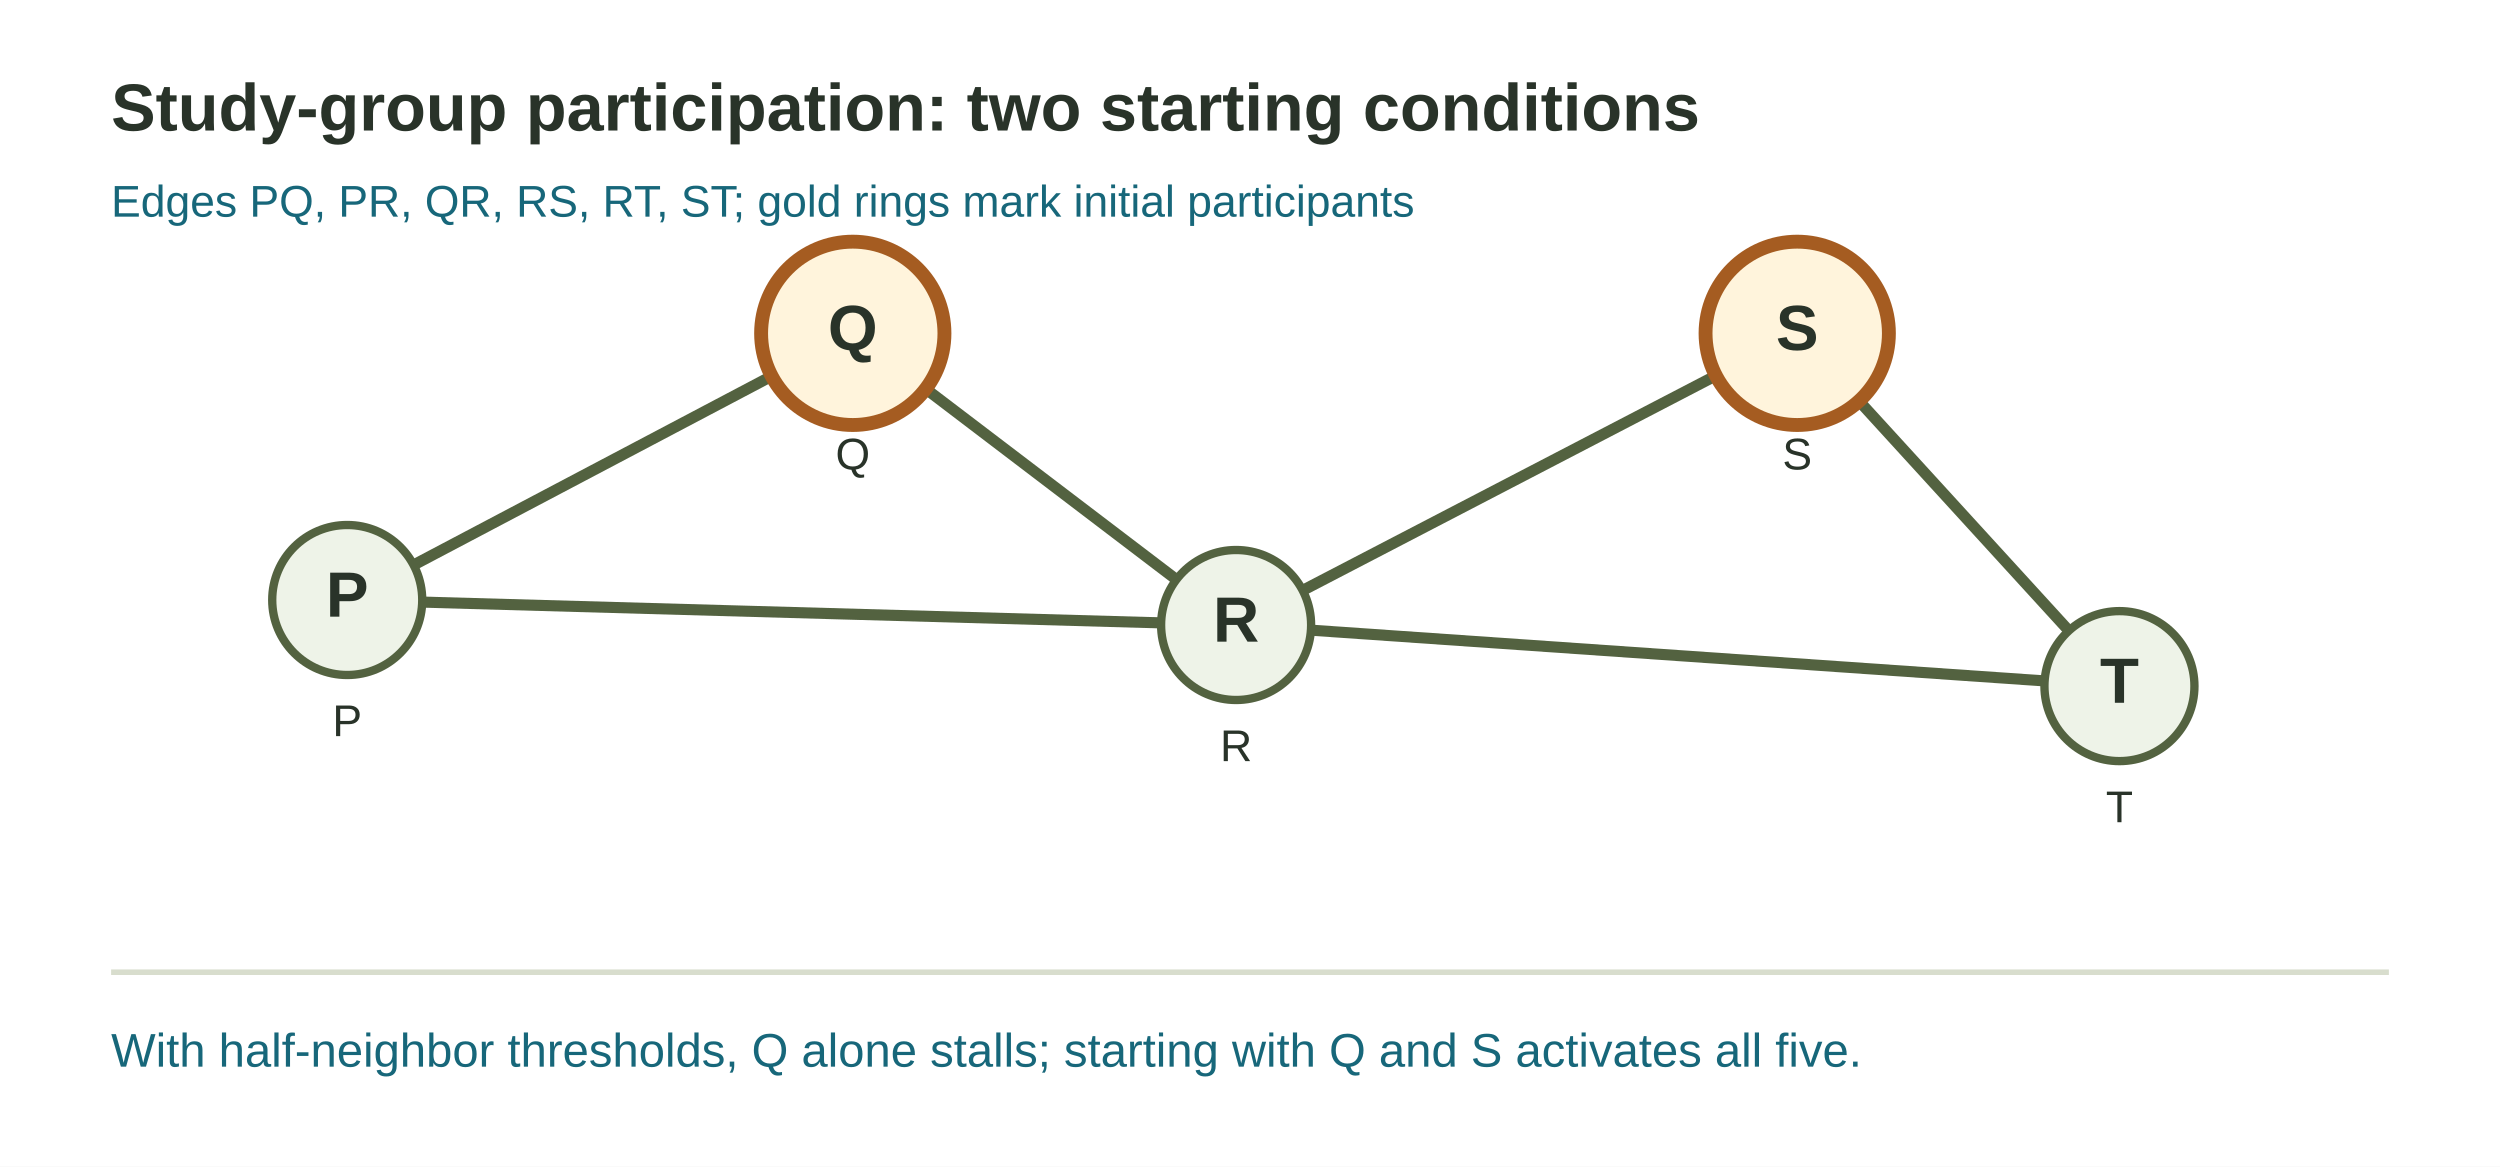
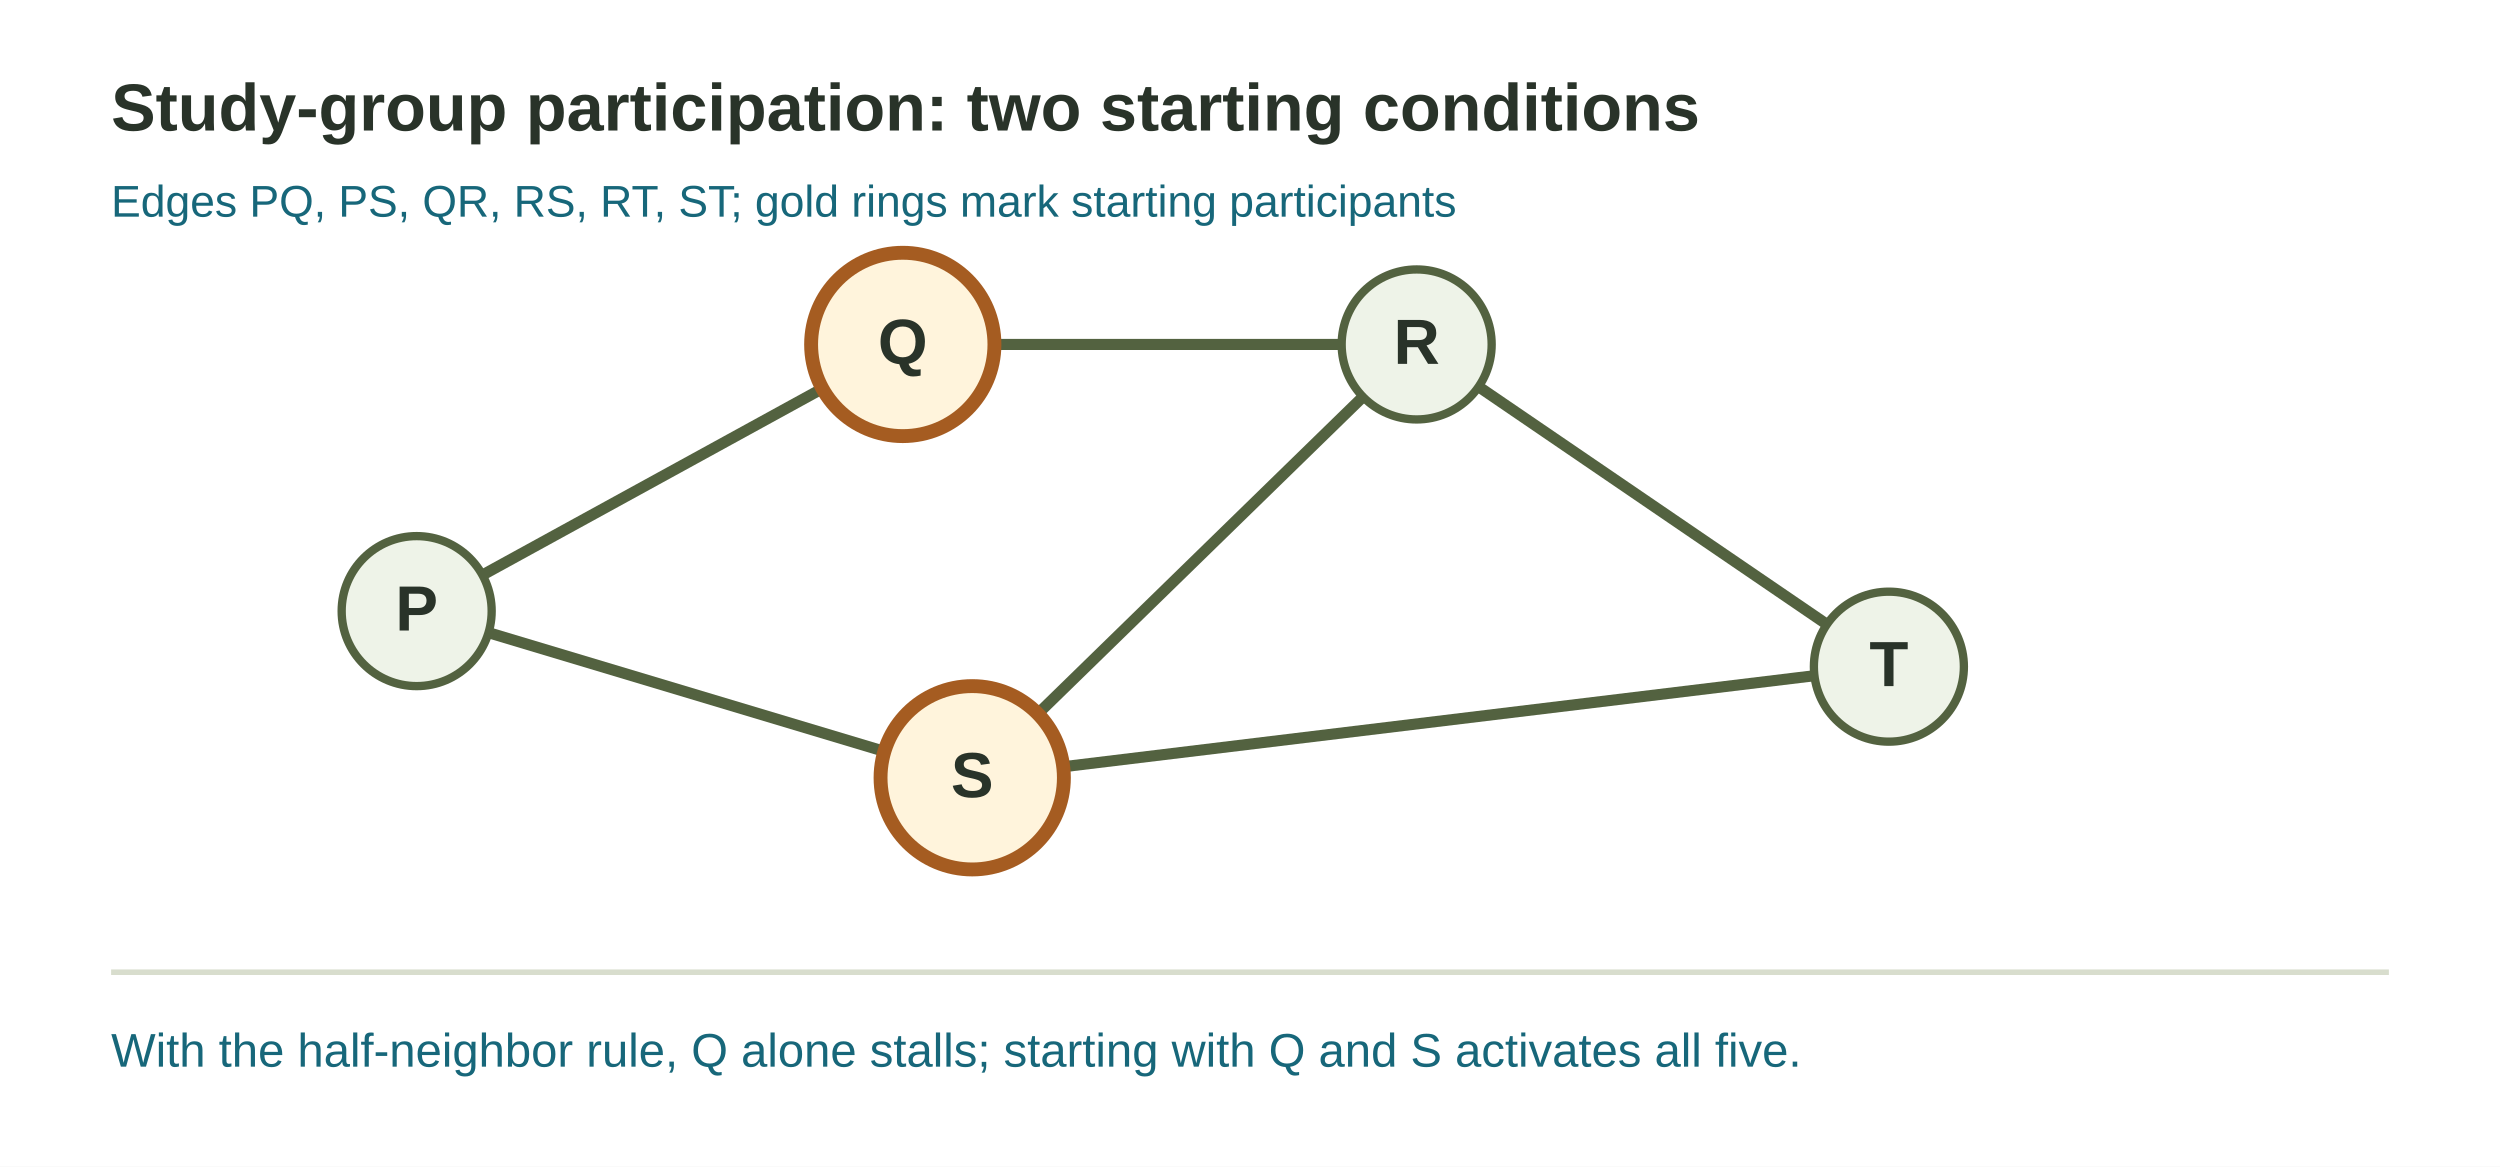
- <svg xmlns="http://www.w3.org/2000/svg" width="900" height="420" viewBox="0 0 900 420" role="img" aria-label="Study-group participation: two starting conditions">
+ <svg xmlns="http://www.w3.org/2000/svg" width="900" height="420" viewBox="0 0 900 420" role="img" aria-label="Five students and their direct conversations">
  <rect width="900" height="420" fill="#fff" />
  <text x="40" y="47" font-size="24" font-weight="700" font-family="Arial, sans-serif" fill="#293329">Study-group participation: two starting conditions</text>
-   <text x="40" y="78" font-size="16" font-family="Arial, sans-serif" fill="#17677a">Edges PQ, PR, QR, RS, RT, ST; gold rings mark initial participants</text>
+   <text x="40" y="78" font-size="16" font-family="Arial, sans-serif" fill="#17677a">Edges PQ, PS, QR, RS, RT, ST; gold rings mark starting participants</text>
  <g font-family="Arial, sans-serif">
-     <path d="M125 216L307 120" stroke="#536240" stroke-width="4" fill="none" />
-     <path d="M125 216L445 225" stroke="#536240" stroke-width="4" fill="none" />
-     <path d="M307 120L445 225" stroke="#536240" stroke-width="4" fill="none" />
-     <path d="M445 225L647 120" stroke="#536240" stroke-width="4" fill="none" />
-     <path d="M445 225L763 247" stroke="#536240" stroke-width="4" fill="none" />
-     <path d="M647 120L763 247" stroke="#536240" stroke-width="4" fill="none" />
-     <circle cx="125" cy="216" r="27" fill="#eef3e8" stroke="#536240" stroke-width="3" />
-     <text x="125" y="222" text-anchor="middle" font-size="23" fill="#293329" font-weight="700">P</text>
-     <text x="125" y="265" text-anchor="middle" font-size="16" fill="#293329">P</text>
-     <circle cx="307" cy="120" r="33" fill="#fff4dc" stroke="#a55c21" stroke-width="5" />
-     <text x="307" y="126" text-anchor="middle" font-size="23" fill="#293329" font-weight="700">Q</text>
-     <text x="307" y="169" text-anchor="middle" font-size="16" fill="#293329">Q</text>
-     <circle cx="445" cy="225" r="27" fill="#eef3e8" stroke="#536240" stroke-width="3" />
-     <text x="445" y="231" text-anchor="middle" font-size="23" fill="#293329" font-weight="700">R</text>
-     <text x="445" y="274" text-anchor="middle" font-size="16" fill="#293329">R</text>
-     <circle cx="647" cy="120" r="33" fill="#fff4dc" stroke="#a55c21" stroke-width="5" />
-     <text x="647" y="126" text-anchor="middle" font-size="23" fill="#293329" font-weight="700">S</text>
-     <text x="647" y="169" text-anchor="middle" font-size="16" fill="#293329">S</text>
-     <circle cx="763" cy="247" r="27" fill="#eef3e8" stroke="#536240" stroke-width="3" />
-     <text x="763" y="253" text-anchor="middle" font-size="23" fill="#293329" font-weight="700">T</text>
-     <text x="763" y="296" text-anchor="middle" font-size="16" fill="#293329">T</text>
+     <path d="M150 220L325 124" stroke="#536240" stroke-width="4" fill="none" />
+     <path d="M150 220L350 280" stroke="#536240" stroke-width="4" fill="none" />
+     <path d="M325 124L510 124" stroke="#536240" stroke-width="4" fill="none" />
+     <path d="M510 124L350 280" stroke="#536240" stroke-width="4" fill="none" />
+     <path d="M510 124L680 240" stroke="#536240" stroke-width="4" fill="none" />
+     <path d="M350 280L680 240" stroke="#536240" stroke-width="4" fill="none" />
+     <circle cx="150" cy="220" r="27" fill="#eef3e8" stroke="#536240" stroke-width="3" />
+     <text x="150" y="227" text-anchor="middle" font-size="23" fill="#293329" font-weight="700">P</text>
+     <circle cx="325" cy="124" r="33" fill="#fff4dc" stroke="#a55c21" stroke-width="5" />
+     <text x="325" y="131" text-anchor="middle" font-size="23" fill="#293329" font-weight="700">Q</text>
+     <circle cx="510" cy="124" r="27" fill="#eef3e8" stroke="#536240" stroke-width="3" />
+     <text x="510" y="131" text-anchor="middle" font-size="23" fill="#293329" font-weight="700">R</text>
+     <circle cx="350" cy="280" r="33" fill="#fff4dc" stroke="#a55c21" stroke-width="5" />
+     <text x="350" y="287" text-anchor="middle" font-size="23" fill="#293329" font-weight="700">S</text>
+     <circle cx="680" cy="240" r="27" fill="#eef3e8" stroke="#536240" stroke-width="3" />
+     <text x="680" y="247" text-anchor="middle" font-size="23" fill="#293329" font-weight="700">T</text>
  </g>
  <path d="M40 350 H860" stroke="#d8ddcd" stroke-width="2" />
-   <text x="40" y="384" font-size="17" font-family="Arial, sans-serif" fill="#17677a">With half-neighbor thresholds, Q alone stalls; starting with Q and S activates all five.</text>
+   <text x="40" y="384" font-size="17" font-family="Arial, sans-serif" fill="#17677a">With the half-neighbor rule, Q alone stalls; starting with Q and S activates all five.</text>
</svg>
